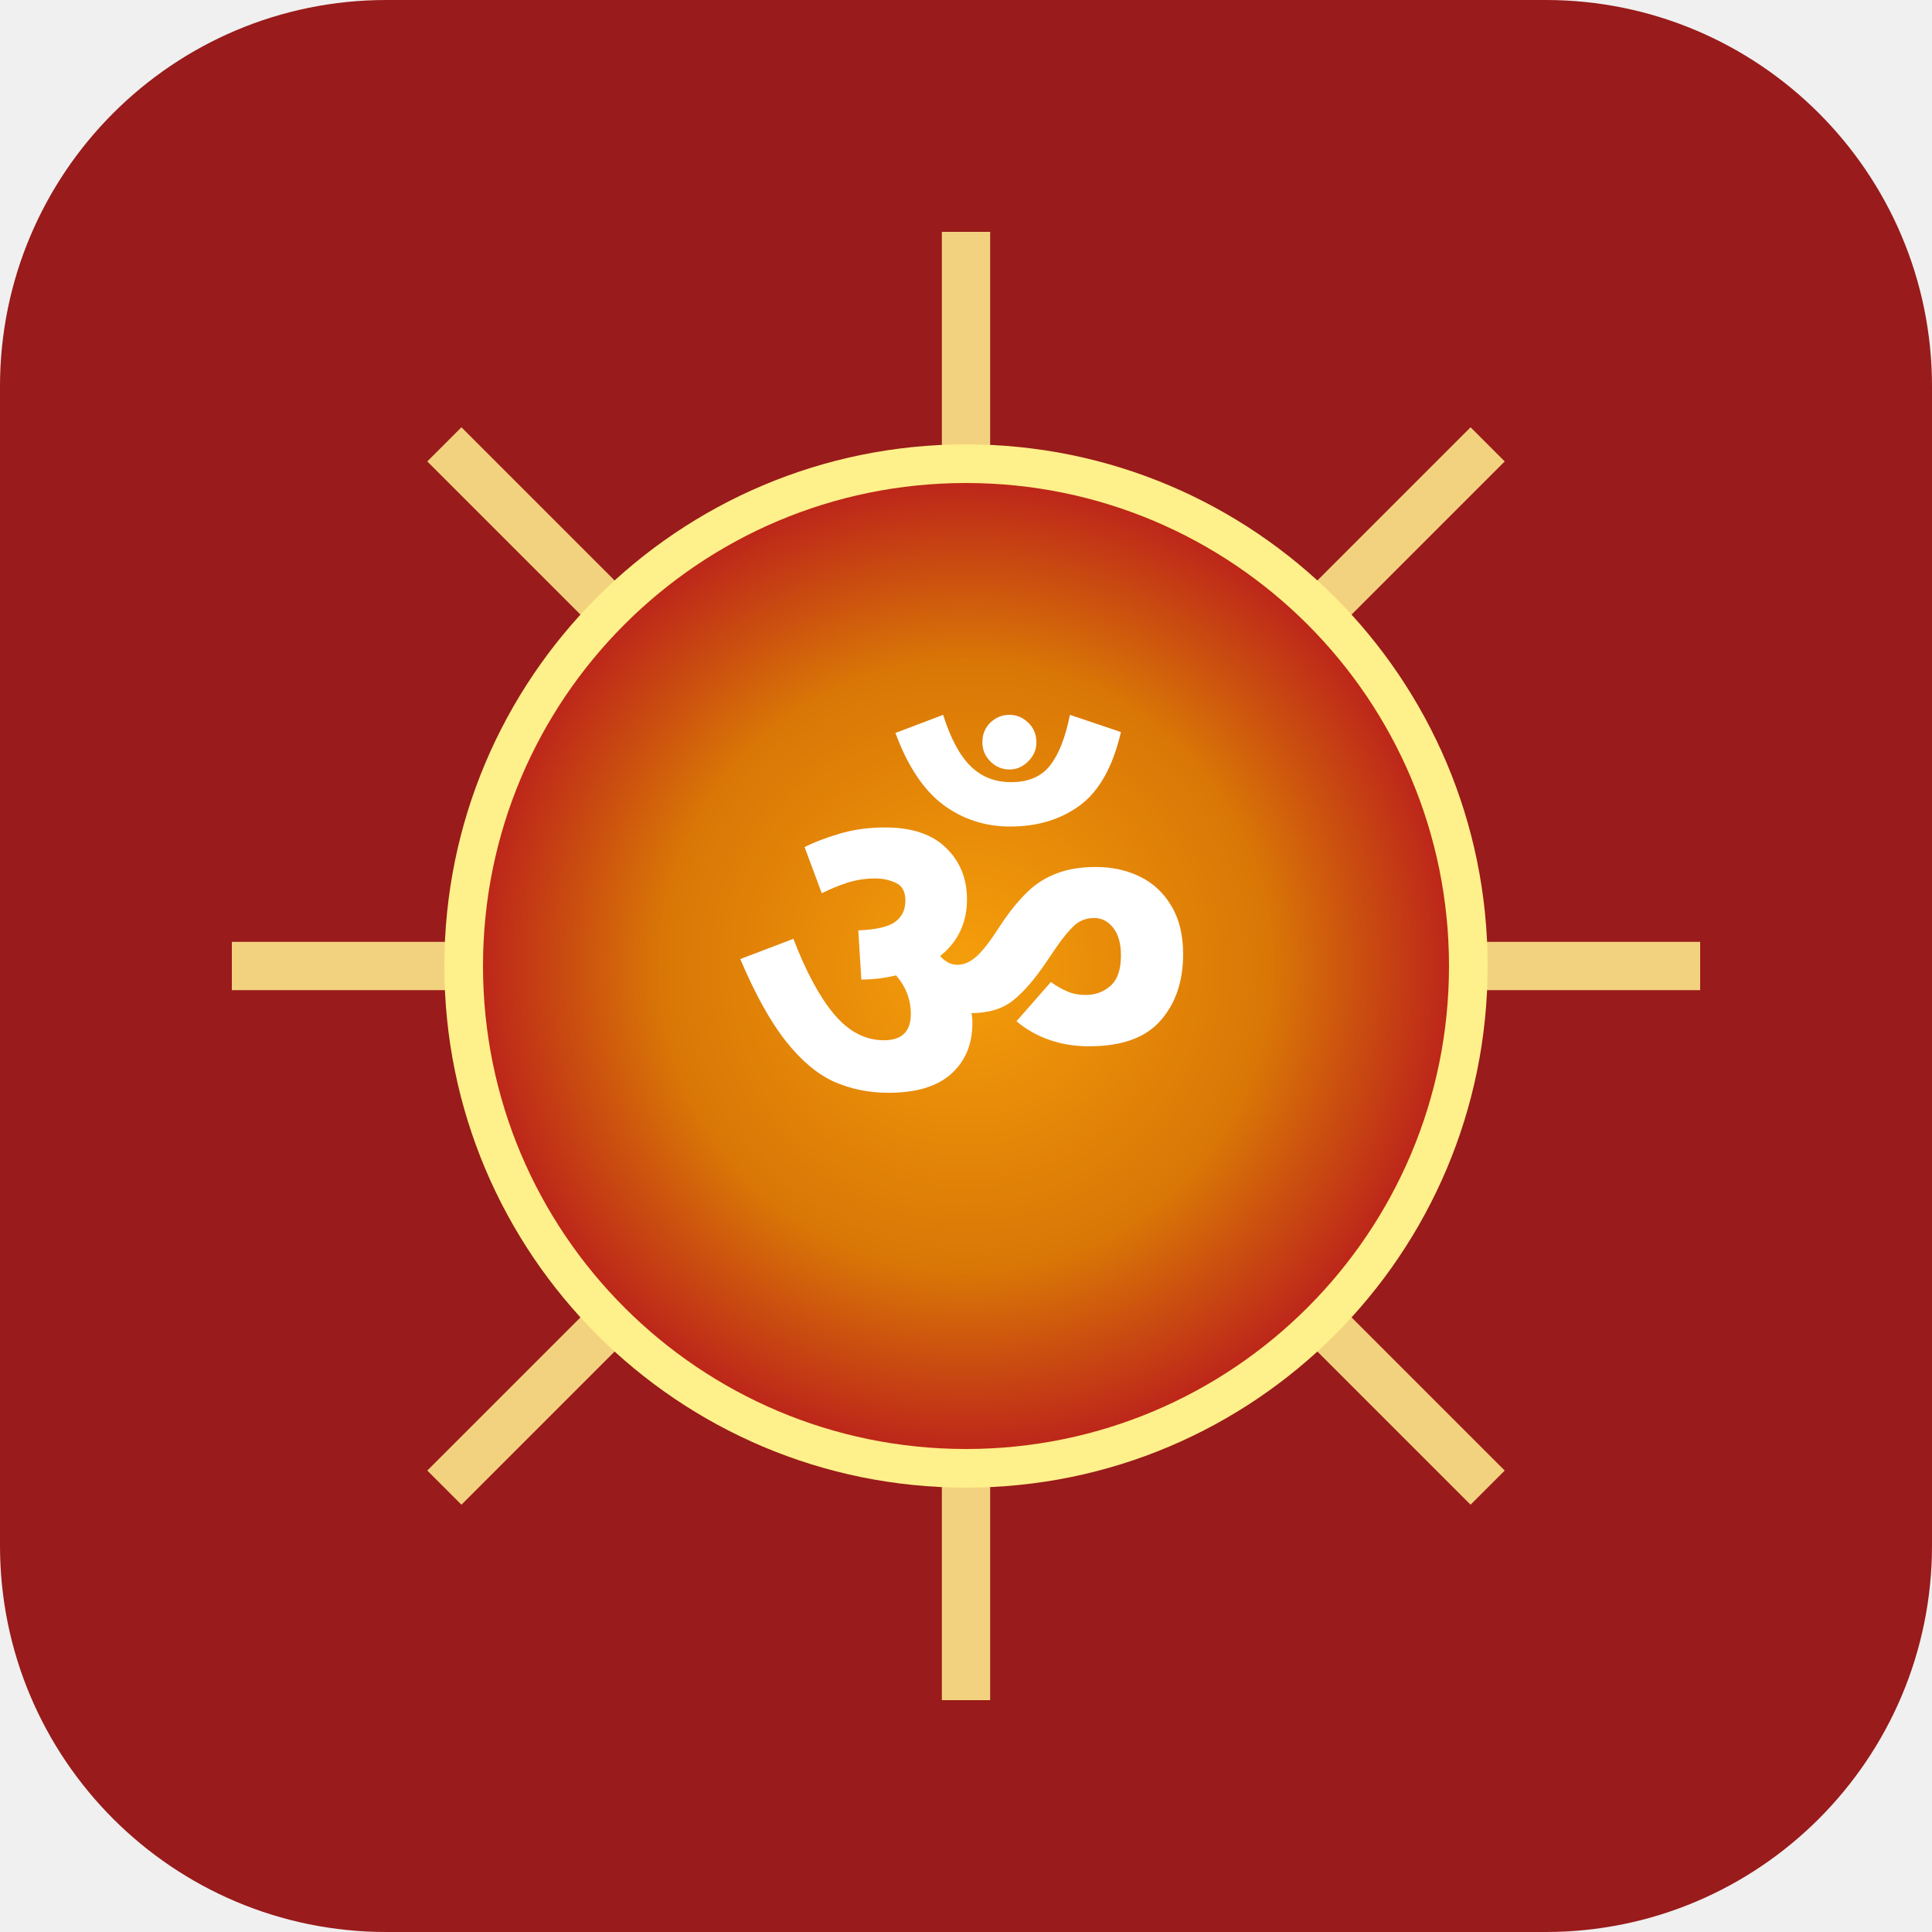
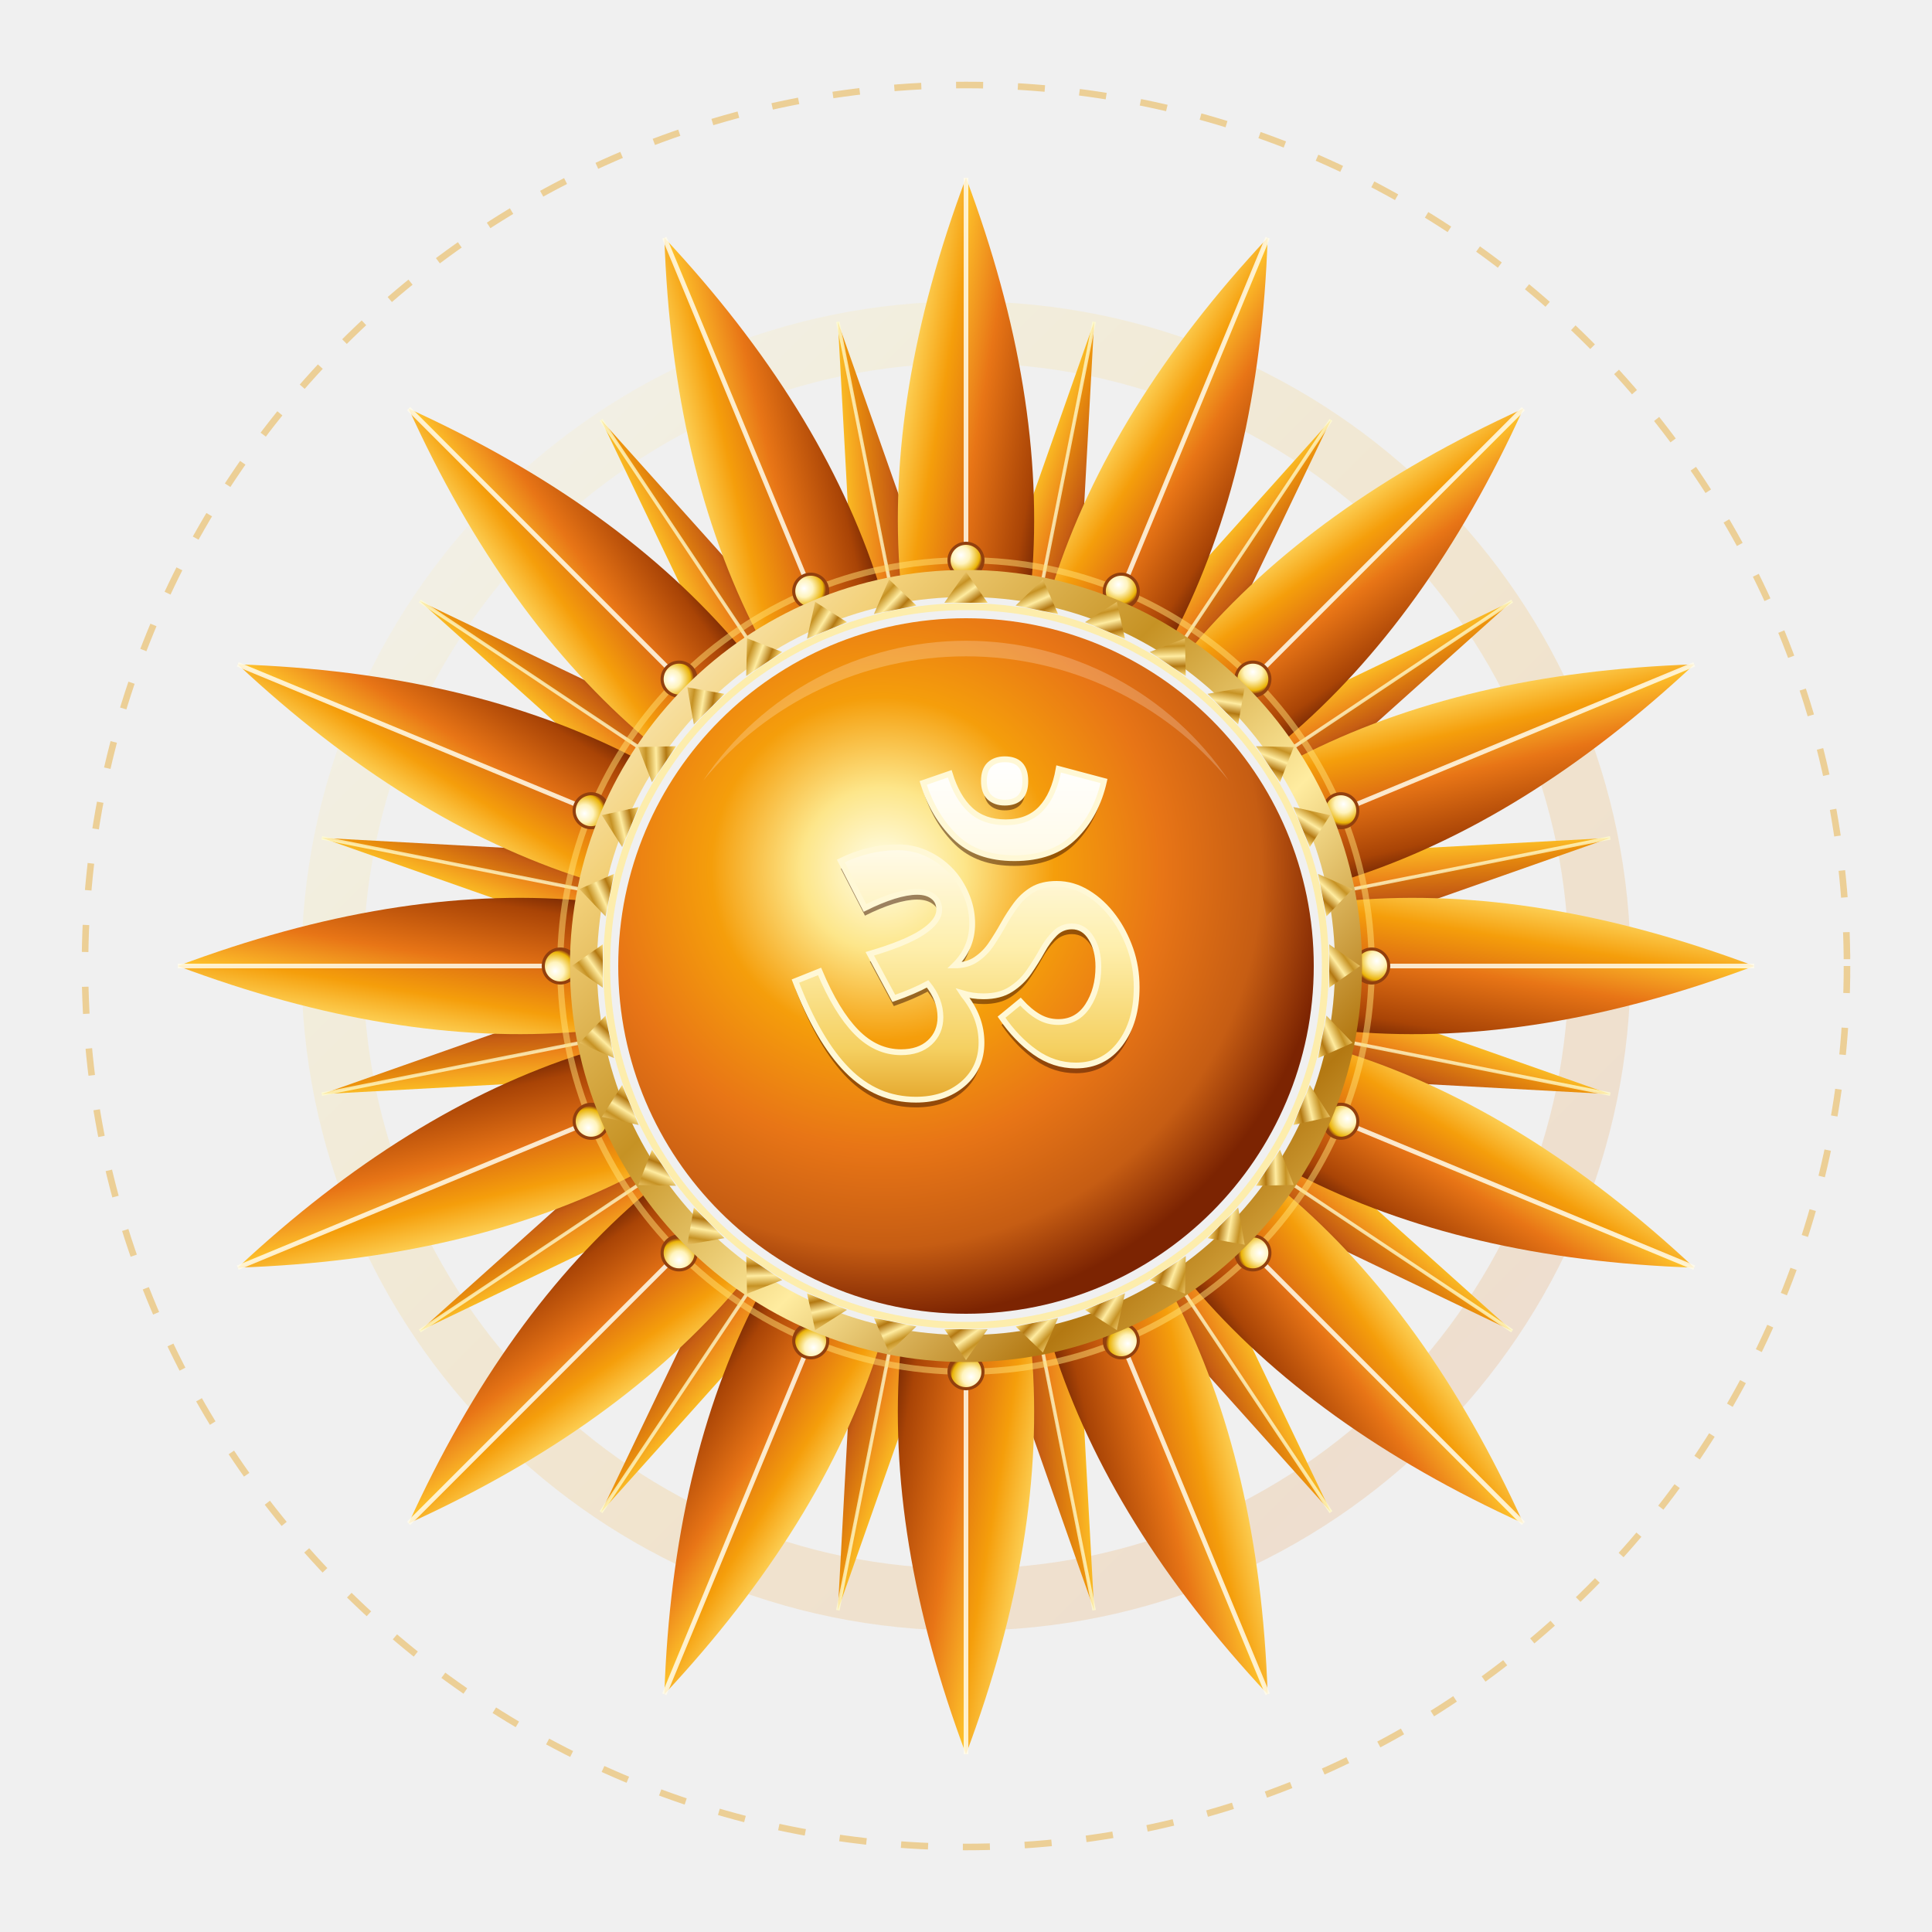
- <svg xmlns="http://www.w3.org/2000/svg" viewBox="0 0 100 100">
+ <svg xmlns="http://www.w3.org/2000/svg" viewBox="-125 -125 250 250" width="100%" height="100%">
  <defs>
-     <radialGradient id="sunGrad" cx="50%" cy="50%" r="50%">
+     <linearGradient id="pRayLight" x1="0%" y1="0%" x2="100%" y2="100%">
+       <stop offset="0%" stop-color="#FFFDE6" />
+       <stop offset="25%" stop-color="#FFDE6A" />
+       <stop offset="60%" stop-color="#F59E0B" />
+       <stop offset="100%" stop-color="#D96514" />
+     </linearGradient>
+     <linearGradient id="pRayDark" x1="0%" y1="0%" x2="100%" y2="100%">
+       <stop offset="0%" stop-color="#FFC72C" />
+       <stop offset="40%" stop-color="#E87516" />
+       <stop offset="85%" stop-color="#A94406" />
+       <stop offset="100%" stop-color="#782904" />
+     </linearGradient>
+     <linearGradient id="sRayLight" x1="0%" y1="0%" x2="100%" y2="100%">
+       <stop offset="0%" stop-color="#FFF7C2" />
+       <stop offset="45%" stop-color="#FBBF24" />
+       <stop offset="100%" stop-color="#E87516" />
+     </linearGradient>
+     <linearGradient id="sRayDark" x1="0%" y1="0%" x2="100%" y2="100%">
      <stop offset="0%" stop-color="#F59E0B" />
-       <stop offset="60%" stop-color="#D97706" />
-       <stop offset="100%" stop-color="#B91C1C" />
+       <stop offset="60%" stop-color="#C65D13" />
+       <stop offset="100%" stop-color="#6C2402" />
+     </linearGradient>
+     <linearGradient id="goldBevelRim" x1="0%" y1="0%" x2="100%" y2="100%">
+       <stop offset="0%" stop-color="#FFFDF0" />
+       <stop offset="20%" stop-color="#F3D17A" />
+       <stop offset="40%" stop-color="#C69224" />
+       <stop offset="60%" stop-color="#FFECA0" />
+       <stop offset="80%" stop-color="#B37812" />
+       <stop offset="100%" stop-color="#FFE07A" />
+     </linearGradient>
+     <radialGradient id="divineSunOrb" cx="38%" cy="36%" r="65%">
+       <stop offset="0%" stop-color="#FFFEEA" />
+       <stop offset="18%" stop-color="#FDE68A" />
+       <stop offset="38%" stop-color="#F59E0B" />
+       <stop offset="62%" stop-color="#E87516" />
+       <stop offset="84%" stop-color="#C65D13" />
+       <stop offset="100%" stop-color="#7C2402" />
    </radialGradient>
+     <linearGradient id="sacredOmGold" x1="0%" y1="0%" x2="0%" y2="100%">
+       <stop offset="0%" stop-color="#FFFFFF" />
+       <stop offset="25%" stop-color="#FFFBEB" />
+       <stop offset="55%" stop-color="#FEEFAD" />
+       <stop offset="85%" stop-color="#F5D061" />
+       <stop offset="100%" stop-color="#E5A82E" />
+     </linearGradient>
+     <radialGradient id="pearlGem" cx="35%" cy="35%" r="65%">
+       <stop offset="0%" stop-color="#FFFFFF" />
+       <stop offset="40%" stop-color="#FFF4BE" />
+       <stop offset="85%" stop-color="#EAB308" />
+       <stop offset="100%" stop-color="#92400E" />
+     </radialGradient>
+     <g id="sculptedPrimaryRay">
+       <path d="M 0 -50 L -8.5 -50 Q -10.5 -74 0 -102 Z" fill="url(#pRayLight)" />
+       <path d="M 0 -50 L 8.5 -50 Q 10.5 -74 0 -102 Z" fill="url(#pRayDark)" />
+       <line x1="0" y1="-50" x2="0" y2="-102" stroke="#FFFBEB" stroke-width="0.6" opacity="0.85" />
+     </g>
+     <g id="sculptedSecondaryRay">
+       <path d="M 0 -50 L -5 -50 L 0 -85 Z" fill="url(#sRayLight)" />
+       <path d="M 0 -50 L 5 -50 L 0 -85 Z" fill="url(#sRayDark)" />
+       <line x1="0" y1="-50" x2="0" y2="-85" stroke="#FFFDD0" stroke-width="0.45" opacity="0.75" />
+     </g>
+     <polygon id="discLotusPetal" points="0,-51 -2.8,-47 2.8,-47" fill="url(#goldBevelRim)" />
  </defs>
-   <rect width="100" height="100" rx="20" fill="#991B1B" />
-   <g stroke="#FDE68A" stroke-width="2.5" opacity="0.9">
-     <line x1="50" y1="12" x2="50" y2="24" />
-     <line x1="50" y1="88" x2="50" y2="76" />
-     <line x1="12" y1="50" x2="24" y2="50" />
-     <line x1="88" y1="50" x2="76" y2="50" />
-     <line x1="23" y1="23" x2="31" y2="31" />
-     <line x1="77" y1="77" x2="69" y2="69" />
-     <line x1="23" y1="77" x2="31" y2="69" />
-     <line x1="77" y1="23" x2="69" y2="31" />
+   <circle r="82" fill="none" stroke="url(#pRayLight)" stroke-width="8" opacity="0.15" />
+   <circle cx="0" cy="0" r="114" fill="none" stroke="#E9B44C" stroke-width="0.85" stroke-dasharray="3.5 4.5" opacity="0.55" />
+   <g>
+     <use href="#sculptedSecondaryRay" transform="rotate(11.25)" />
+     <use href="#sculptedSecondaryRay" transform="rotate(33.75)" />
+     <use href="#sculptedSecondaryRay" transform="rotate(56.25)" />
+     <use href="#sculptedSecondaryRay" transform="rotate(78.75)" />
+     <use href="#sculptedSecondaryRay" transform="rotate(101.25)" />
+     <use href="#sculptedSecondaryRay" transform="rotate(123.75)" />
+     <use href="#sculptedSecondaryRay" transform="rotate(146.25)" />
+     <use href="#sculptedSecondaryRay" transform="rotate(168.75)" />
+     <use href="#sculptedSecondaryRay" transform="rotate(191.25)" />
+     <use href="#sculptedSecondaryRay" transform="rotate(213.75)" />
+     <use href="#sculptedSecondaryRay" transform="rotate(236.25)" />
+     <use href="#sculptedSecondaryRay" transform="rotate(258.75)" />
+     <use href="#sculptedSecondaryRay" transform="rotate(281.25)" />
+     <use href="#sculptedSecondaryRay" transform="rotate(303.75)" />
+     <use href="#sculptedSecondaryRay" transform="rotate(326.25)" />
+     <use href="#sculptedSecondaryRay" transform="rotate(348.75)" />
+     <use href="#sculptedPrimaryRay" transform="rotate(0)" />
+     <use href="#sculptedPrimaryRay" transform="rotate(22.5)" />
+     <use href="#sculptedPrimaryRay" transform="rotate(45)" />
+     <use href="#sculptedPrimaryRay" transform="rotate(67.5)" />
+     <use href="#sculptedPrimaryRay" transform="rotate(90)" />
+     <use href="#sculptedPrimaryRay" transform="rotate(112.5)" />
+     <use href="#sculptedPrimaryRay" transform="rotate(135)" />
+     <use href="#sculptedPrimaryRay" transform="rotate(157.5)" />
+     <use href="#sculptedPrimaryRay" transform="rotate(180)" />
+     <use href="#sculptedPrimaryRay" transform="rotate(202.5)" />
+     <use href="#sculptedPrimaryRay" transform="rotate(225)" />
+     <use href="#sculptedPrimaryRay" transform="rotate(247.5)" />
+     <use href="#sculptedPrimaryRay" transform="rotate(270)" />
+     <use href="#sculptedPrimaryRay" transform="rotate(292.5)" />
+     <use href="#sculptedPrimaryRay" transform="rotate(315)" />
+     <use href="#sculptedPrimaryRay" transform="rotate(337.5)" />
+     <circle r="52.5" fill="none" stroke="#FFDF73" stroke-width="0.8" opacity="0.5" />
+     <circle cx="0" cy="-52.5" r="2.2" fill="url(#pearlGem)" stroke="#92400E" stroke-width="0.4" transform="rotate(0)" />
+     <circle cx="0" cy="-52.5" r="2.2" fill="url(#pearlGem)" stroke="#92400E" stroke-width="0.4" transform="rotate(22.5)" />
+     <circle cx="0" cy="-52.5" r="2.2" fill="url(#pearlGem)" stroke="#92400E" stroke-width="0.4" transform="rotate(45)" />
+     <circle cx="0" cy="-52.5" r="2.2" fill="url(#pearlGem)" stroke="#92400E" stroke-width="0.4" transform="rotate(67.5)" />
+     <circle cx="0" cy="-52.5" r="2.2" fill="url(#pearlGem)" stroke="#92400E" stroke-width="0.4" transform="rotate(90)" />
+     <circle cx="0" cy="-52.5" r="2.2" fill="url(#pearlGem)" stroke="#92400E" stroke-width="0.4" transform="rotate(112.5)" />
+     <circle cx="0" cy="-52.5" r="2.2" fill="url(#pearlGem)" stroke="#92400E" stroke-width="0.4" transform="rotate(135)" />
+     <circle cx="0" cy="-52.5" r="2.2" fill="url(#pearlGem)" stroke="#92400E" stroke-width="0.4" transform="rotate(157.5)" />
+     <circle cx="0" cy="-52.5" r="2.2" fill="url(#pearlGem)" stroke="#92400E" stroke-width="0.4" transform="rotate(180)" />
+     <circle cx="0" cy="-52.5" r="2.2" fill="url(#pearlGem)" stroke="#92400E" stroke-width="0.4" transform="rotate(202.5)" />
+     <circle cx="0" cy="-52.5" r="2.2" fill="url(#pearlGem)" stroke="#92400E" stroke-width="0.4" transform="rotate(225)" />
+     <circle cx="0" cy="-52.5" r="2.2" fill="url(#pearlGem)" stroke="#92400E" stroke-width="0.4" transform="rotate(247.5)" />
+     <circle cx="0" cy="-52.5" r="2.2" fill="url(#pearlGem)" stroke="#92400E" stroke-width="0.4" transform="rotate(270)" />
+     <circle cx="0" cy="-52.5" r="2.2" fill="url(#pearlGem)" stroke="#92400E" stroke-width="0.4" transform="rotate(292.5)" />
+     <circle cx="0" cy="-52.5" r="2.2" fill="url(#pearlGem)" stroke="#92400E" stroke-width="0.4" transform="rotate(315)" />
+     <circle cx="0" cy="-52.5" r="2.2" fill="url(#pearlGem)" stroke="#92400E" stroke-width="0.4" transform="rotate(337.5)" />
  </g>
-   <circle cx="50" cy="50" r="26" fill="url(#sunGrad)" stroke="#FEF08A" stroke-width="2" />
-   <text x="50" y="58" font-family="'Noto Sans Devanagari', sans-serif" font-weight="bold" font-size="24" text-anchor="middle" fill="#FFFFFF">ॐ</text>
+   <circle r="49.5" fill="none" stroke="url(#goldBevelRim)" stroke-width="3.5" />
+   <g>
+     <use href="#discLotusPetal" transform="rotate(0)" />
+     <use href="#discLotusPetal" transform="rotate(11.25)" />
+     <use href="#discLotusPetal" transform="rotate(22.5)" />
+     <use href="#discLotusPetal" transform="rotate(33.75)" />
+     <use href="#discLotusPetal" transform="rotate(45)" />
+     <use href="#discLotusPetal" transform="rotate(56.25)" />
+     <use href="#discLotusPetal" transform="rotate(67.5)" />
+     <use href="#discLotusPetal" transform="rotate(78.75)" />
+     <use href="#discLotusPetal" transform="rotate(90)" />
+     <use href="#discLotusPetal" transform="rotate(101.25)" />
+     <use href="#discLotusPetal" transform="rotate(112.5)" />
+     <use href="#discLotusPetal" transform="rotate(123.75)" />
+     <use href="#discLotusPetal" transform="rotate(135)" />
+     <use href="#discLotusPetal" transform="rotate(146.25)" />
+     <use href="#discLotusPetal" transform="rotate(157.5)" />
+     <use href="#discLotusPetal" transform="rotate(168.75)" />
+     <use href="#discLotusPetal" transform="rotate(180)" />
+     <use href="#discLotusPetal" transform="rotate(191.25)" />
+     <use href="#discLotusPetal" transform="rotate(202.5)" />
+     <use href="#discLotusPetal" transform="rotate(213.75)" />
+     <use href="#discLotusPetal" transform="rotate(225)" />
+     <use href="#discLotusPetal" transform="rotate(236.25)" />
+     <use href="#discLotusPetal" transform="rotate(247.5)" />
+     <use href="#discLotusPetal" transform="rotate(258.75)" />
+     <use href="#discLotusPetal" transform="rotate(270)" />
+     <use href="#discLotusPetal" transform="rotate(281.25)" />
+     <use href="#discLotusPetal" transform="rotate(292.5)" />
+     <use href="#discLotusPetal" transform="rotate(303.75)" />
+     <use href="#discLotusPetal" transform="rotate(315)" />
+     <use href="#discLotusPetal" transform="rotate(326.25)" />
+     <use href="#discLotusPetal" transform="rotate(337.5)" />
+     <use href="#discLotusPetal" transform="rotate(348.75)" />
+   </g>
+   <circle r="46.5" fill="none" stroke="#FFECA0" stroke-width="0.9" opacity="0.85" />
+   <circle r="45" fill="url(#divineSunOrb)" />
+   <path d="M -34 -24 A 41 41 0 0 1 34 -24 A 44 44 0 0 0 -34 -24 Z" fill="#FFFFFF" opacity="0.22" />
+   <g>
+     <text x="0" y="18.5" font-family="'Tiro Devanagari Hindi', 'Noto Serif Devanagari', 'Noto Sans Devanagari', 'Yatra One', 'Arial Unicode MS', 'Segoe UI', sans-serif" font-weight="900" font-size="52" text-anchor="middle" fill="#3A1000" opacity="0.5">ॐ</text>
+     <text x="0" y="17.5" font-family="'Tiro Devanagari Hindi', 'Noto Serif Devanagari', 'Noto Sans Devanagari', 'Yatra One', 'Arial Unicode MS', 'Segoe UI', sans-serif" font-weight="900" font-size="52" text-anchor="middle" fill="url(#sacredOmGold)" stroke="#FFF8D6" stroke-width="0.75">ॐ</text>
+   </g>
</svg>
